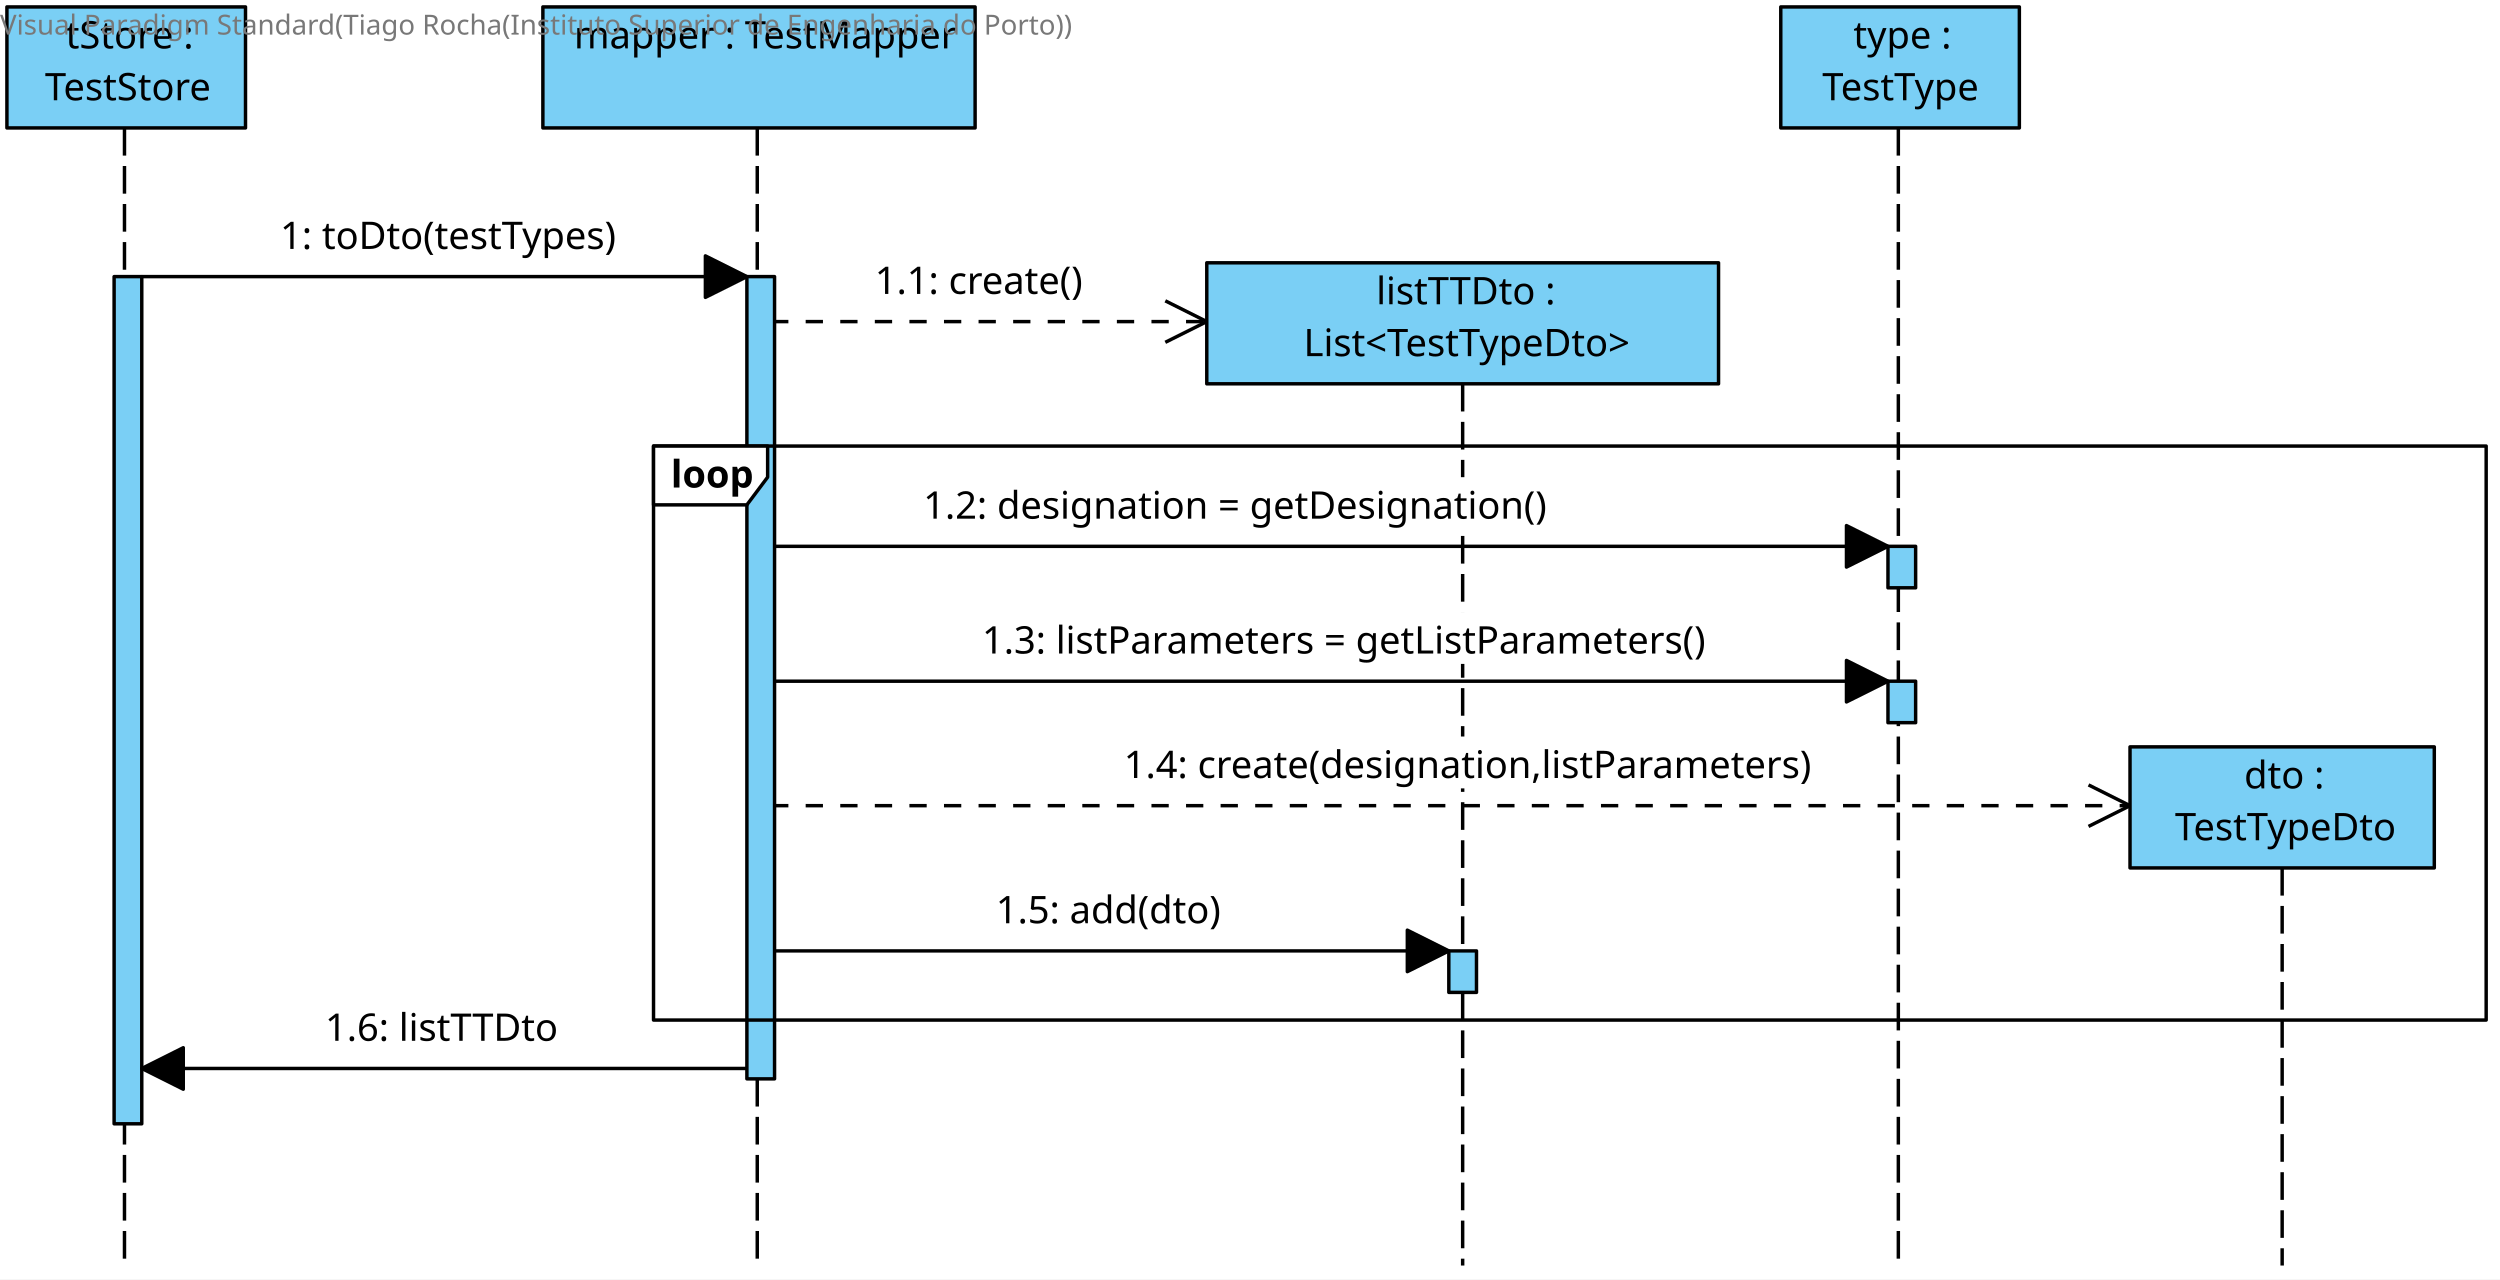
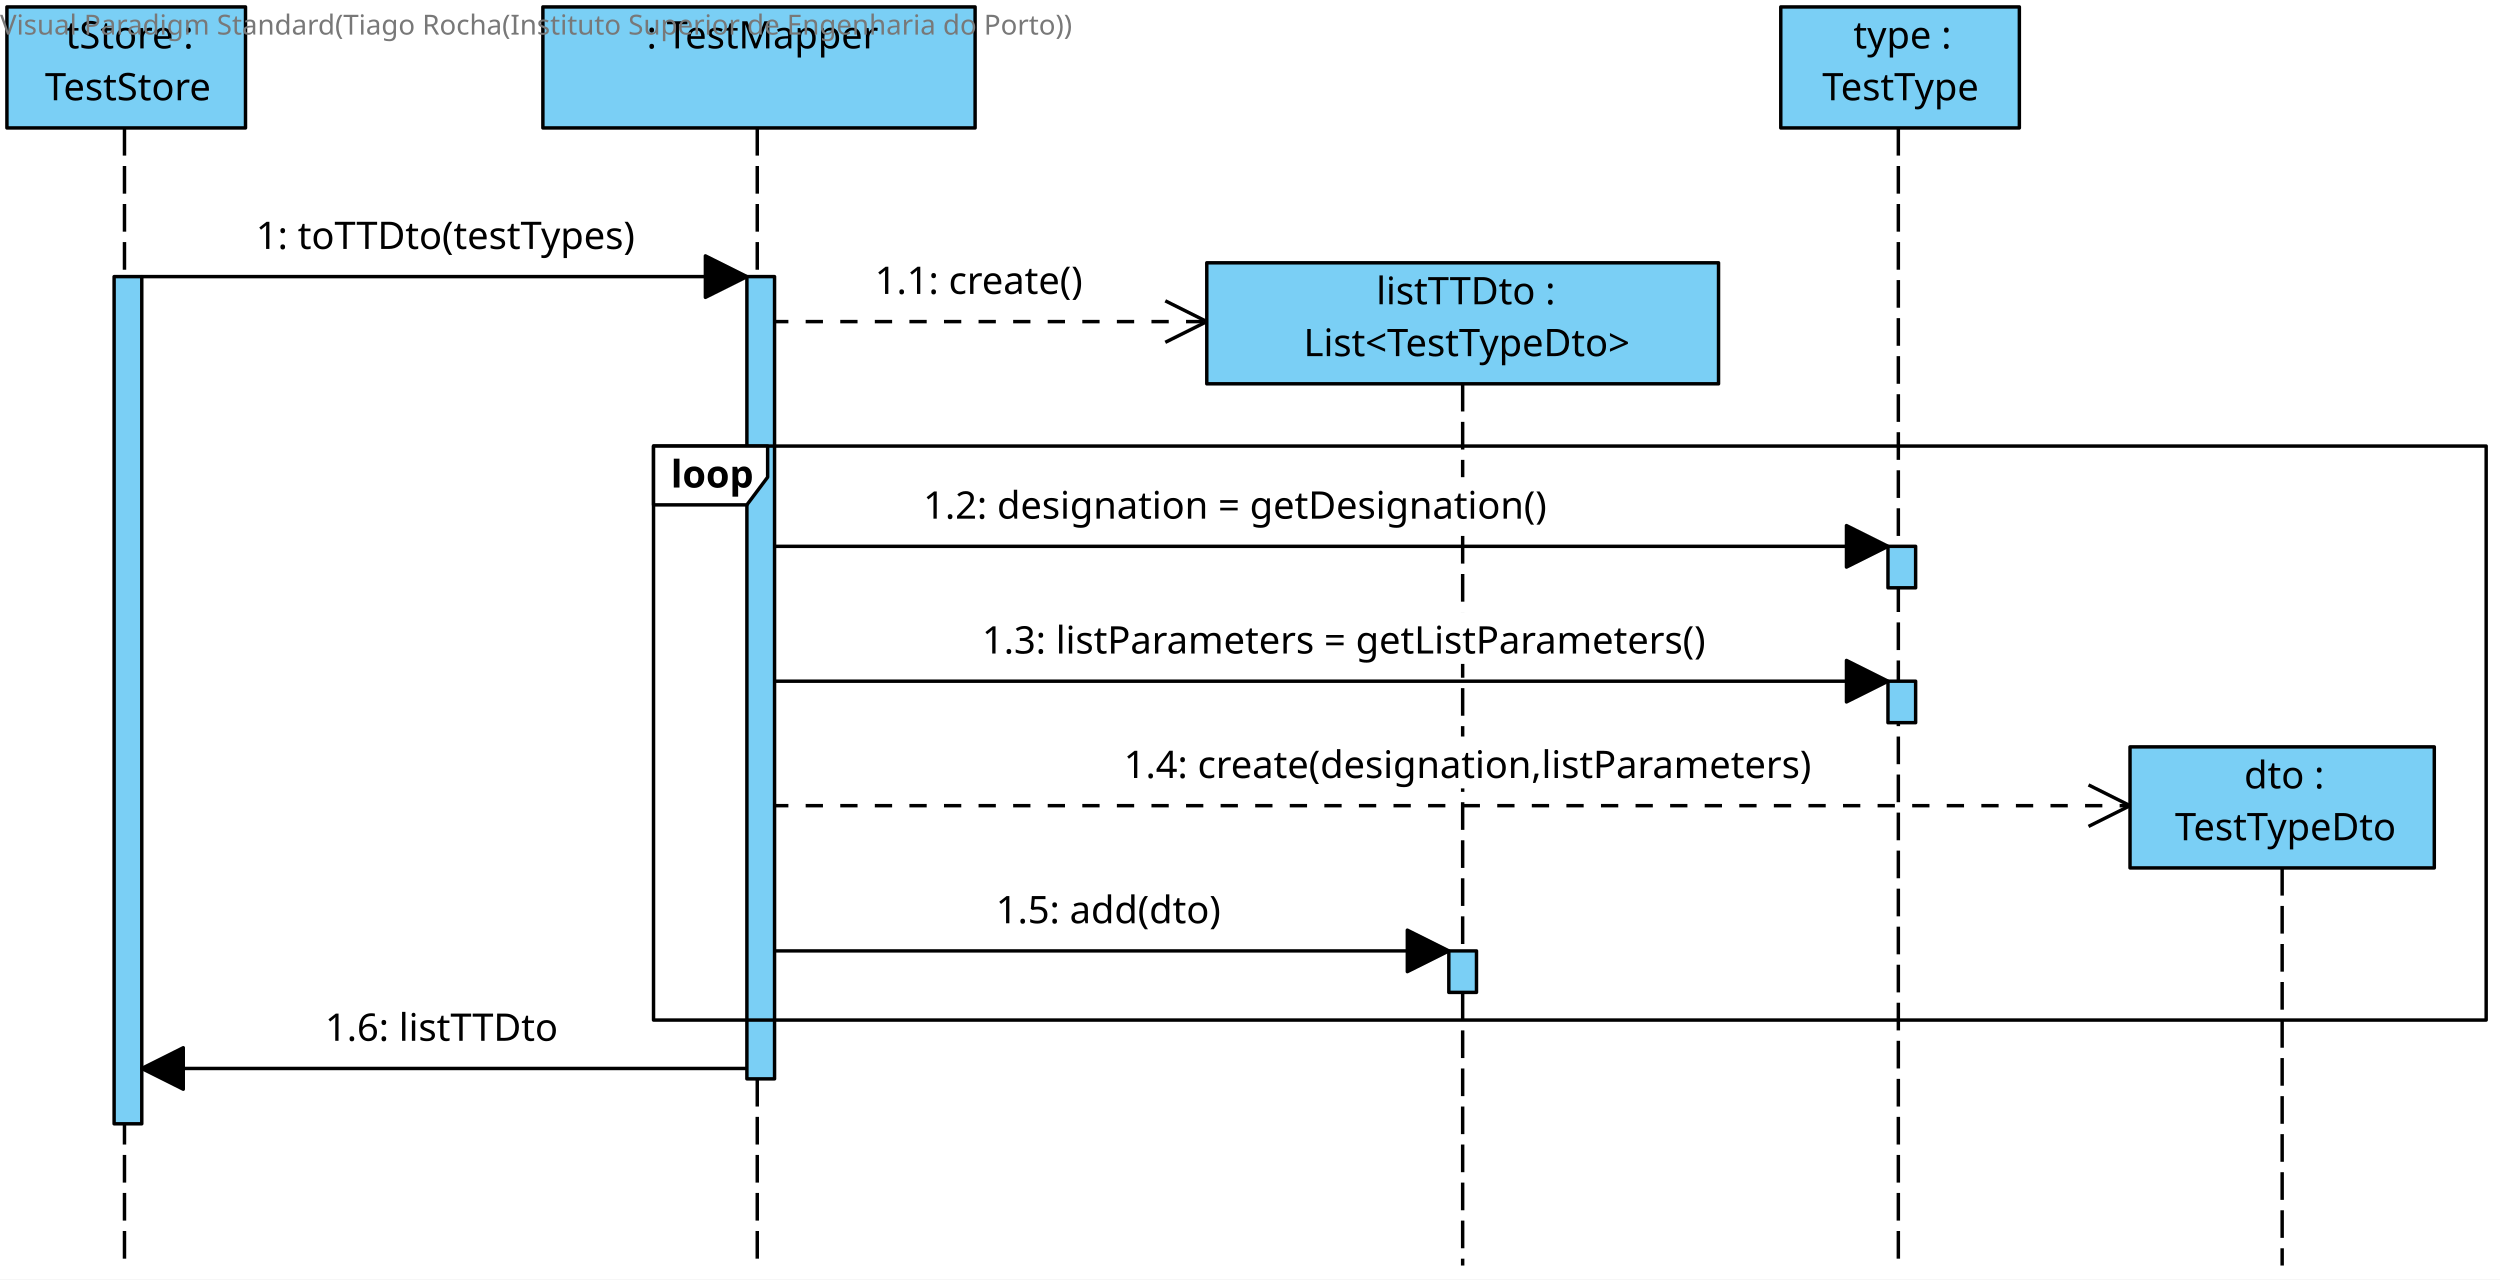
<svg xmlns="http://www.w3.org/2000/svg" fill-opacity="0" color-rendering="auto" color-interpolation="auto" text-rendering="auto" stroke="rgb(0,0,0)" stroke-linecap="square" width="723" stroke-miterlimit="10" shape-rendering="auto" stroke-opacity="0" fill="rgb(0,0,0)" stroke-dasharray="none" font-weight="normal" stroke-width="1" height="370" font-family="'Dialog'" font-style="normal" stroke-linejoin="miter" font-size="12px" stroke-dashoffset="0" image-rendering="auto">
  <defs id="genericDefs" />
  <g>
    <defs id="defs1">
      <clipPath clipPathUnits="userSpaceOnUse" id="clipPath1">
        <path d="M-7 -7 L137 -7 L137 375 L-7 375 L-7 -7 Z" />
      </clipPath>
      <clipPath clipPathUnits="userSpaceOnUse" id="clipPath2">
        <path d="M-7 -7 L81 -7 L81 375 L-7 375 L-7 -7 Z" />
      </clipPath>
      <clipPath clipPathUnits="userSpaceOnUse" id="clipPath3">
        <path d="M-7 -7 L19 -7 L19 256 L-7 256 L-7 -7 Z" />
      </clipPath>
      <clipPath clipPathUnits="userSpaceOnUse" id="clipPath4">
        <path d="M-7 -7 L19 -7 L19 243 L-7 243 L-7 -7 Z" />
      </clipPath>
      <clipPath clipPathUnits="userSpaceOnUse" id="clipPath5">
        <path d="M-7 -7 L160 -7 L160 301 L-7 301 L-7 -7 Z" />
      </clipPath>
      <clipPath clipPathUnits="userSpaceOnUse" id="clipPath6">
        <path d="M-7 -7 L19 -7 L19 23 L-7 23 L-7 -7 Z" />
      </clipPath>
      <clipPath clipPathUnits="userSpaceOnUse" id="clipPath7">
        <path d="M-7 -7 L100 -7 L100 161 L-7 161 L-7 -7 Z" />
      </clipPath>
      <clipPath clipPathUnits="userSpaceOnUse" id="clipPath8">
        <path d="M-7 -7 L541 -7 L541 177 L-7 177 L-7 -7 Z" />
      </clipPath>
      <clipPath clipPathUnits="userSpaceOnUse" id="clipPath9">
        <path d="M-7 -7 L-7 177 L541 177 L541 -7 Z" />
      </clipPath>
      <clipPath clipPathUnits="userSpaceOnUse" id="clipPath10">
        <path d="M0 0 L0 18 L34 18 L34 0 Z" />
      </clipPath>
      <clipPath clipPathUnits="userSpaceOnUse" id="clipPath11">
        <path d="M-7 -7 L541 -7 L541 159 L-7 159 L-7 -7 Z" />
      </clipPath>
      <clipPath clipPathUnits="userSpaceOnUse" id="clipPath12">
        <path d="M0 0 L0 4 L530 4 L530 0 Z" />
      </clipPath>
      <clipPath clipPathUnits="userSpaceOnUse" id="clipPath13">
        <path d="M-126 -15 L252 -15 L252 30 L-126 30 L-126 -15 Z" />
      </clipPath>
      <clipPath clipPathUnits="userSpaceOnUse" id="clipPath14">
        <path d="M-70 -30 L140 -30 L140 60 L-70 60 L-70 -30 Z" />
      </clipPath>
      <clipPath clipPathUnits="userSpaceOnUse" id="clipPath15">
        <path d="M-149 -30 L298 -30 L298 60 L-149 60 L-149 -30 Z" />
      </clipPath>
      <clipPath clipPathUnits="userSpaceOnUse" id="clipPath16">
        <path d="M-89 -30 L178 -30 L178 60 L-89 60 L-89 -30 Z" />
      </clipPath>
      <clipPath clipPathUnits="userSpaceOnUse" id="clipPath17">
        <path d="M0 0 L279 0 L279 104 L0 104 L0 0 Z" />
      </clipPath>
      <clipPath clipPathUnits="userSpaceOnUse" id="clipPath18">
-         <path d="M194 30 L194 45 L80 45 L80 30 ZM0 0 L0 104 L279 104 L279 58 L253 58 L253 43 L279 43 L279 0 L81 0 L81 2 L11 2 L11 0 Z" />
+         <path d="M200 30 L200 45 L73 45 L73 30 ZM0 0 L0 104 L279 104 L279 58 L253 58 L253 43 L279 43 L279 0 L81 0 L81 2 L11 2 L11 0 Z" />
      </clipPath>
      <clipPath clipPathUnits="userSpaceOnUse" id="clipPath19">
        <path d="M0 0 L229 0 L229 104 L0 104 L0 0 Z" />
      </clipPath>
      <clipPath clipPathUnits="userSpaceOnUse" id="clipPath20">
-         <path d="M150 30 L150 45 L70 45 L70 30 ZM0 0 L0 17 L11 17 L11 32 L0 32 L0 104 L83 104 L83 95 L229 95 L229 63 L175 63 L175 33 L229 33 L229 0 Z" />
+         <path d="M150 30 L150 45 L70 45 L70 30 ZM0 0 L0 17 L17 17 L17 32 L0 32 L0 104 L83 104 L83 95 L229 95 L229 63 L175 63 L175 33 L229 33 L229 0 Z" />
      </clipPath>
      <clipPath clipPathUnits="userSpaceOnUse" id="clipPath21">
        <path d="M0 0 L426 0 L426 104 L0 104 L0 0 Z" />
      </clipPath>
      <clipPath clipPathUnits="userSpaceOnUse" id="clipPath22">
        <path d="M274 30 L274 45 L83 45 L83 30 ZM321 69 L321 84 L100 84 L100 69 ZM0 0 L0 104 L426 104 L426 0 Z" />
      </clipPath>
      <clipPath clipPathUnits="userSpaceOnUse" id="clipPath23">
        <path d="M321 30 L321 45 L100 45 L100 30 ZM350 66 L350 81 L141 81 L141 66 ZM0 0 L0 104 L426 104 L426 0 L274 0 L274 6 L83 6 L83 0 Z" />
      </clipPath>
      <clipPath clipPathUnits="userSpaceOnUse" id="clipPath24">
        <path d="M180 30 L180 45 L94 45 L94 30 ZM0 0 L0 104 L279 104 L279 0 Z" />
      </clipPath>
      <clipPath clipPathUnits="userSpaceOnUse" id="clipPath25">
        <path d="M0 0 L496 0 L496 104 L0 104 L0 0 Z" />
      </clipPath>
      <clipPath clipPathUnits="userSpaceOnUse" id="clipPath26">
        <path d="M350 30 L350 45 L141 45 L141 30 ZM188 72 L188 87 L105 87 L105 72 ZM0 0 L0 104 L496 104 L496 63 L442 63 L442 33 L496 33 L496 0 L321 0 L321 9 L100 9 L100 0 Z" />
      </clipPath>
      <clipPath clipPathUnits="userSpaceOnUse" id="clipPath27">
        <path d="M0 0 L299 0 L299 104 L0 104 L0 0 Z" />
      </clipPath>
      <clipPath clipPathUnits="userSpaceOnUse" id="clipPath28">
        <path d="M188 30 L188 45 L105 45 L105 30 ZM0 0 L0 104 L299 104 L299 3 L141 3 L141 0 Z" />
      </clipPath>
      <clipPath clipPathUnits="userSpaceOnUse" id="clipPath29">
        <path d="M-83 -15 L166 -15 L166 30 L-83 30 L-83 -15 Z" />
      </clipPath>
      <clipPath clipPathUnits="userSpaceOnUse" id="clipPath30">
        <path d="M-209 -15 L418 -15 L418 30 L-209 30 L-209 -15 Z" />
      </clipPath>
      <clipPath clipPathUnits="userSpaceOnUse" id="clipPath31">
        <path d="M-86 -15 L172 -15 L172 30 L-86 30 L-86 -15 Z" />
      </clipPath>
      <clipPath clipPathUnits="userSpaceOnUse" id="clipPath32">
        <path d="M-221 -15 L442 -15 L442 30 L-221 30 L-221 -15 Z" />
      </clipPath>
      <clipPath clipPathUnits="userSpaceOnUse" id="clipPath33">
        <path d="M-191 -15 L382 -15 L382 30 L-191 30 L-191 -15 Z" />
      </clipPath>
      <clipPath clipPathUnits="userSpaceOnUse" id="clipPath34">
        <path d="M-80 -15 L160 -15 L160 30 L-80 30 L-80 -15 Z" />
      </clipPath>
      <clipPath clipPathUnits="userSpaceOnUse" id="clipPath35">
-         <path d="M-114 -15 L228 -15 L228 30 L-114 30 L-114 -15 Z" />
+         <path d="M-127 -15 L254 -15 L254 30 L-127 30 L-127 -15 Z" />
      </clipPath>
    </defs>
    <g fill="white" text-rendering="geometricPrecision" fill-opacity="1" stroke-opacity="1" stroke="white">
      <rect x="0" width="723" height="370" y="0" stroke="none" />
    </g>
    <g font-size="11px" transform="translate(157,2)" fill-opacity="1" fill="rgb(122,207,245)" text-rendering="geometricPrecision" image-rendering="optimizeQuality" font-family="sans-serif" stroke="rgb(122,207,245)" stroke-opacity="1">
      <rect x="0" width="125" height="35" y="0" clip-path="url(#clipPath1)" stroke="none" />
    </g>
    <g stroke-linecap="butt" font-size="11px" transform="translate(157,2)" fill-opacity="1" fill="black" text-rendering="geometricPrecision" image-rendering="optimizeQuality" font-family="sans-serif" stroke-linejoin="round" stroke="black" stroke-opacity="1" stroke-miterlimit="0">
      <rect fill="none" x="0" width="125" height="35" y="0" clip-path="url(#clipPath1)" />
      <line clip-path="url(#clipPath1)" fill="none" x1="62" x2="62" y1="35" y2="364" stroke-linejoin="bevel" stroke-dasharray="8,3" />
    </g>
    <g font-size="11px" transform="translate(2,2)" fill-opacity="1" fill="rgb(122,207,245)" text-rendering="geometricPrecision" image-rendering="optimizeQuality" font-family="sans-serif" stroke="rgb(122,207,245)" stroke-opacity="1">
      <rect x="0" width="69" height="35" y="0" clip-path="url(#clipPath2)" stroke="none" />
    </g>
    <g stroke-linecap="butt" font-size="11px" transform="translate(2,2)" fill-opacity="1" fill="black" text-rendering="geometricPrecision" image-rendering="optimizeQuality" font-family="sans-serif" stroke-linejoin="round" stroke="black" stroke-opacity="1" stroke-miterlimit="0">
      <rect fill="none" x="0" width="69" height="35" y="0" clip-path="url(#clipPath2)" />
      <line clip-path="url(#clipPath2)" fill="none" x1="34" x2="34" y1="35" y2="364" stroke-linejoin="bevel" stroke-dasharray="8,3" />
    </g>
    <g font-size="11px" transform="translate(33,80)" fill-opacity="1" fill="rgb(122,207,245)" text-rendering="geometricPrecision" image-rendering="optimizeQuality" font-family="sans-serif" stroke="rgb(122,207,245)" stroke-opacity="1">
      <rect x="0" width="8" height="245" y="0" clip-path="url(#clipPath3)" stroke="none" />
    </g>
    <g stroke-linecap="butt" font-size="11px" transform="translate(33,80)" fill-opacity="1" fill="black" text-rendering="geometricPrecision" image-rendering="optimizeQuality" font-family="sans-serif" stroke-linejoin="round" stroke="black" stroke-opacity="1" stroke-miterlimit="0">
      <rect fill="none" x="0" width="8" height="245" y="0" clip-path="url(#clipPath3)" />
    </g>
    <g font-size="11px" transform="translate(216,80)" fill-opacity="1" fill="rgb(122,207,245)" text-rendering="geometricPrecision" image-rendering="optimizeQuality" font-family="sans-serif" stroke="rgb(122,207,245)" stroke-opacity="1">
      <rect x="0" width="8" height="232" y="0" clip-path="url(#clipPath4)" stroke="none" />
    </g>
    <g stroke-linecap="butt" font-size="11px" transform="translate(216,80)" fill-opacity="1" fill="black" text-rendering="geometricPrecision" image-rendering="optimizeQuality" font-family="sans-serif" stroke-linejoin="round" stroke="black" stroke-opacity="1" stroke-miterlimit="0">
      <rect fill="none" x="0" width="8" height="232" y="0" clip-path="url(#clipPath4)" />
    </g>
    <g font-size="11px" transform="translate(349,76)" fill-opacity="1" fill="rgb(122,207,245)" text-rendering="geometricPrecision" image-rendering="optimizeQuality" font-family="sans-serif" stroke="rgb(122,207,245)" stroke-opacity="1">
      <rect x="0" width="148" height="35" y="0" clip-path="url(#clipPath5)" stroke="none" />
    </g>
    <g stroke-linecap="butt" font-size="11px" transform="translate(349,76)" fill-opacity="1" fill="black" text-rendering="geometricPrecision" image-rendering="optimizeQuality" font-family="sans-serif" stroke-linejoin="round" stroke="black" stroke-opacity="1" stroke-miterlimit="0">
      <rect fill="none" x="0" width="148" height="35" y="0" clip-path="url(#clipPath5)" />
      <line clip-path="url(#clipPath5)" fill="none" x1="74" x2="74" y1="35" y2="290" stroke-linejoin="bevel" stroke-dasharray="8,3" />
    </g>
    <g font-size="11px" transform="translate(515,2)" fill-opacity="1" fill="rgb(122,207,245)" text-rendering="geometricPrecision" image-rendering="optimizeQuality" font-family="sans-serif" stroke="rgb(122,207,245)" stroke-opacity="1">
      <rect x="0" width="69" height="35" y="0" clip-path="url(#clipPath2)" stroke="none" />
    </g>
    <g stroke-linecap="butt" font-size="11px" transform="translate(515,2)" fill-opacity="1" fill="black" text-rendering="geometricPrecision" image-rendering="optimizeQuality" font-family="sans-serif" stroke-linejoin="round" stroke="black" stroke-opacity="1" stroke-miterlimit="0">
      <rect fill="none" x="0" width="69" height="35" y="0" clip-path="url(#clipPath2)" />
      <line clip-path="url(#clipPath2)" fill="none" x1="34" x2="34" y1="35" y2="364" stroke-linejoin="bevel" stroke-dasharray="8,3" />
    </g>
    <g font-size="11px" transform="translate(546,158)" fill-opacity="1" fill="rgb(122,207,245)" text-rendering="geometricPrecision" image-rendering="optimizeQuality" font-family="sans-serif" stroke="rgb(122,207,245)" stroke-opacity="1">
      <rect x="0" width="8" height="12" y="0" clip-path="url(#clipPath6)" stroke="none" />
    </g>
    <g stroke-linecap="butt" font-size="11px" transform="translate(546,158)" fill-opacity="1" fill="black" text-rendering="geometricPrecision" image-rendering="optimizeQuality" font-family="sans-serif" stroke-linejoin="round" stroke="black" stroke-opacity="1" stroke-miterlimit="0">
      <rect fill="none" x="0" width="8" height="12" y="0" clip-path="url(#clipPath6)" />
    </g>
    <g font-size="11px" transform="translate(546,197)" fill-opacity="1" fill="rgb(122,207,245)" text-rendering="geometricPrecision" image-rendering="optimizeQuality" font-family="sans-serif" stroke="rgb(122,207,245)" stroke-opacity="1">
      <rect x="0" width="8" height="12" y="0" clip-path="url(#clipPath6)" stroke="none" />
    </g>
    <g stroke-linecap="butt" font-size="11px" transform="translate(546,197)" fill-opacity="1" fill="black" text-rendering="geometricPrecision" image-rendering="optimizeQuality" font-family="sans-serif" stroke-linejoin="round" stroke="black" stroke-opacity="1" stroke-miterlimit="0">
      <rect fill="none" x="0" width="8" height="12" y="0" clip-path="url(#clipPath6)" />
    </g>
    <g font-size="11px" transform="translate(616,216)" fill-opacity="1" fill="rgb(122,207,245)" text-rendering="geometricPrecision" image-rendering="optimizeQuality" font-family="sans-serif" stroke="rgb(122,207,245)" stroke-opacity="1">
      <rect x="0" width="88" height="35" y="0" clip-path="url(#clipPath7)" stroke="none" />
    </g>
    <g stroke-linecap="butt" font-size="11px" transform="translate(616,216)" fill-opacity="1" fill="black" text-rendering="geometricPrecision" image-rendering="optimizeQuality" font-family="sans-serif" stroke-linejoin="round" stroke="black" stroke-opacity="1" stroke-miterlimit="0">
      <rect fill="none" x="0" width="88" height="35" y="0" clip-path="url(#clipPath7)" />
      <line clip-path="url(#clipPath7)" fill="none" x1="44" x2="44" y1="35" y2="150" stroke-linejoin="bevel" stroke-dasharray="8,3" />
    </g>
    <g fill-opacity="1" text-rendering="geometricPrecision" stroke="black" stroke-linecap="butt" transform="translate(189,129)" stroke-miterlimit="0" stroke-opacity="1" fill="black" font-weight="bold" font-family="sans-serif" stroke-linejoin="round" font-size="11px" image-rendering="optimizeQuality">
      <rect fill="none" x="0" width="530" height="166" y="0" clip-path="url(#clipPath9)" />
    </g>
    <g font-size="11px" transform="translate(189,129)" fill-opacity="1" fill="white" text-rendering="geometricPrecision" image-rendering="optimizeQuality" font-family="sans-serif" stroke="white" font-weight="bold" stroke-opacity="1">
      <path d="M33 0 L33 9 L27 17 L0 17 L0 0 Z" stroke="none" clip-path="url(#clipPath9)" />
    </g>
    <g fill-opacity="1" text-rendering="geometricPrecision" stroke="black" stroke-linecap="butt" transform="translate(189,129)" stroke-miterlimit="0" stroke-opacity="1" fill="black" font-weight="bold" font-family="sans-serif" stroke-linejoin="round" font-size="11px" image-rendering="optimizeQuality">
      <path fill="none" d="M33 0 L33 9 L27 17 L0 17 L0 0 Z" clip-path="url(#clipPath9)" />
    </g>
    <g font-size="11px" transform="translate(189,129)" fill-opacity="1" fill="black" text-rendering="geometricPrecision" image-rendering="optimizeQuality" font-family="sans-serif" stroke="black" font-weight="bold" stroke-opacity="1">
      <text x="5" xml:space="preserve" y="12" clip-path="url(#clipPath10)" stroke="none">loop</text>
    </g>
    <g font-size="11px" transform="translate(419,275)" fill-opacity="1" fill="rgb(122,207,245)" text-rendering="geometricPrecision" image-rendering="optimizeQuality" font-family="sans-serif" stroke="rgb(122,207,245)" stroke-opacity="1">
      <rect x="0" width="8" height="12" y="0" clip-path="url(#clipPath6)" stroke="none" />
    </g>
    <g stroke-linecap="butt" font-size="11px" transform="translate(419,275)" fill-opacity="1" fill="black" text-rendering="geometricPrecision" image-rendering="optimizeQuality" font-family="sans-serif" stroke-linejoin="round" stroke="black" stroke-opacity="1" stroke-miterlimit="0">
      <rect fill="none" x="0" width="8" height="12" y="0" clip-path="url(#clipPath6)" />
    </g>
    <g font-size="11px" transform="translate(157,2)" fill-opacity="1" fill="black" text-rendering="geometricPrecision" image-rendering="optimizeQuality" font-family="sans-serif" stroke="black" stroke-opacity="1">
-       <text x="9" xml:space="preserve" y="12" clip-path="url(#clipPath13)" stroke="none">mapper : TestMapper</text>
+       <text x="30" xml:space="preserve" y="12" clip-path="url(#clipPath13)" stroke="none">: TestMapper</text>
    </g>
    <g font-size="11px" transform="translate(2,2)" fill-opacity="1" fill="black" text-rendering="geometricPrecision" image-rendering="optimizeQuality" font-family="sans-serif" stroke="black" stroke-opacity="1">
      <text x="17" xml:space="preserve" y="12" clip-path="url(#clipPath14)" stroke="none">tStore :</text>
      <text x="11" xml:space="preserve" y="27" clip-path="url(#clipPath14)" stroke="none">TestStore</text>
    </g>
    <g font-size="11px" transform="translate(349,76)" fill-opacity="1" fill="black" text-rendering="geometricPrecision" image-rendering="optimizeQuality" font-family="sans-serif" stroke="black" stroke-opacity="1">
      <text x="49" xml:space="preserve" y="12" clip-path="url(#clipPath15)" stroke="none">listTTDto :</text>
      <text x="28" xml:space="preserve" y="27" clip-path="url(#clipPath15)" stroke="none">List&lt;TestTypeDto&gt;</text>
    </g>
    <g font-size="11px" transform="translate(515,2)" fill-opacity="1" fill="black" text-rendering="geometricPrecision" image-rendering="optimizeQuality" font-family="sans-serif" stroke="black" stroke-opacity="1">
      <text x="21" xml:space="preserve" y="12" clip-path="url(#clipPath14)" stroke="none">type :</text>
      <text x="12" xml:space="preserve" y="27" clip-path="url(#clipPath14)" stroke="none">TestType</text>
    </g>
    <g font-size="11px" transform="translate(616,216)" fill-opacity="1" fill="black" text-rendering="geometricPrecision" image-rendering="optimizeQuality" font-family="sans-serif" stroke="black" stroke-opacity="1">
      <text x="33" xml:space="preserve" y="12" clip-path="url(#clipPath16)" stroke="none">dto :</text>
      <text x="13" xml:space="preserve" y="27" clip-path="url(#clipPath16)" stroke="none">TestTypeDto</text>
    </g>
    <g stroke-linecap="butt" font-size="11px" transform="translate(-9,30)" fill-opacity="1" fill="black" text-rendering="geometricPrecision" image-rendering="optimizeQuality" font-family="sans-serif" stroke-linejoin="round" stroke="black" stroke-opacity="1">
      <line y2="50" fill="none" x1="50" clip-path="url(#clipPath18)" x2="225" y1="50" />
      <polygon points=" 225 50 213 44 213 56" clip-path="url(#clipPath18)" stroke="none" />
      <polygon fill="none" points=" 225 50 213 44 213 56" clip-path="url(#clipPath18)" />
    </g>
    <g fill-opacity="1" text-rendering="geometricPrecision" stroke="black" stroke-linecap="butt" transform="translate(174,43)" stroke-opacity="1" fill="black" stroke-dasharray="5" font-family="sans-serif" stroke-linejoin="round" font-size="11px" stroke-dashoffset="1" image-rendering="optimizeQuality">
      <line y2="50" fill="none" x1="50" clip-path="url(#clipPath20)" x2="175" y1="50" />
      <line clip-path="url(#clipPath20)" stroke-dashoffset="0" fill="none" x1="175" x2="163" y1="50" y2="44" stroke-dasharray="none" />
      <line clip-path="url(#clipPath20)" stroke-dashoffset="0" fill="none" x1="175" x2="163" y1="50" y2="56" stroke-dasharray="none" />
    </g>
    <g stroke-linecap="butt" font-size="11px" transform="translate(174,108)" fill-opacity="1" fill="black" text-rendering="geometricPrecision" image-rendering="optimizeQuality" font-family="sans-serif" stroke-linejoin="round" stroke="black" stroke-opacity="1">
      <line y2="50" fill="none" x1="50" clip-path="url(#clipPath22)" x2="372" y1="50" />
      <polygon points=" 372 50 360 44 360 56" clip-path="url(#clipPath22)" stroke="none" />
      <polygon fill="none" points=" 372 50 360 44 360 56" clip-path="url(#clipPath22)" />
    </g>
    <g stroke-linecap="butt" font-size="11px" transform="translate(174,147)" fill-opacity="1" fill="black" text-rendering="geometricPrecision" image-rendering="optimizeQuality" font-family="sans-serif" stroke-linejoin="round" stroke="black" stroke-opacity="1">
      <line y2="50" fill="none" x1="50" clip-path="url(#clipPath23)" x2="372" y1="50" />
      <polygon points=" 372 50 360 44 360 56" clip-path="url(#clipPath23)" stroke="none" />
      <polygon fill="none" points=" 372 50 360 44 360 56" clip-path="url(#clipPath23)" />
    </g>
    <g stroke-linecap="butt" font-size="11px" transform="translate(-9,259)" fill-opacity="1" fill="black" text-rendering="geometricPrecision" image-rendering="optimizeQuality" font-family="sans-serif" stroke-linejoin="round" stroke="black" stroke-opacity="1">
      <line y2="50" fill="none" x1="225" clip-path="url(#clipPath24)" x2="50" y1="50" />
      <polygon points=" 50 50 62 56 62 44" clip-path="url(#clipPath24)" stroke="none" />
      <polygon fill="none" points=" 50 50 62 56 62 44" clip-path="url(#clipPath24)" />
    </g>
    <g fill-opacity="1" text-rendering="geometricPrecision" stroke="black" stroke-linecap="butt" transform="translate(174,183)" stroke-opacity="1" fill="black" stroke-dasharray="5" font-family="sans-serif" stroke-linejoin="round" font-size="11px" stroke-dashoffset="1" image-rendering="optimizeQuality">
      <line y2="50" fill="none" x1="50" clip-path="url(#clipPath26)" x2="442" y1="50" />
      <line clip-path="url(#clipPath26)" stroke-dashoffset="0" fill="none" x1="442" x2="430" y1="50" y2="44" stroke-dasharray="none" />
      <line clip-path="url(#clipPath26)" stroke-dashoffset="0" fill="none" x1="442" x2="430" y1="50" y2="56" stroke-dasharray="none" />
    </g>
    <g stroke-linecap="butt" font-size="11px" transform="translate(174,225)" fill-opacity="1" fill="black" text-rendering="geometricPrecision" image-rendering="optimizeQuality" font-family="sans-serif" stroke-linejoin="round" stroke="black" stroke-opacity="1">
      <line y2="50" fill="none" x1="50" clip-path="url(#clipPath28)" x2="245" y1="50" />
      <polygon points=" 245 50 233 44 233 56" clip-path="url(#clipPath28)" stroke="none" />
      <polygon fill="none" points=" 245 50 233 44 233 56" clip-path="url(#clipPath28)" />
    </g>
    <g font-size="11px" transform="translate(279,255)" fill-opacity="1" fill="white" text-rendering="geometricPrecision" image-rendering="optimizeQuality" font-family="sans-serif" stroke="white" stroke-opacity="1">
      <rect x="0" width="83" height="15" y="0" clip-path="url(#clipPath29)" stroke="none" />
      <text fill="black" x="9" xml:space="preserve" y="12" clip-path="url(#clipPath29)" stroke="none">1.5: add(dto)</text>
    </g>
    <g font-size="11px" transform="translate(315,213)" fill-opacity="1" fill="white" text-rendering="geometricPrecision" image-rendering="optimizeQuality" font-family="sans-serif" stroke="white" stroke-opacity="1">
      <rect x="0" width="209" height="15" y="0" clip-path="url(#clipPath30)" stroke="none" />
      <text fill="black" x="10" xml:space="preserve" y="12" clip-path="url(#clipPath30)" stroke="none">1.4: create(designation,listParameters)</text>
    </g>
    <g font-size="11px" transform="translate(85,289)" fill-opacity="1" fill="white" text-rendering="geometricPrecision" image-rendering="optimizeQuality" font-family="sans-serif" stroke="white" stroke-opacity="1">
      <rect x="0" width="86" height="15" y="0" clip-path="url(#clipPath31)" stroke="none" />
      <text fill="black" x="9" xml:space="preserve" y="12" clip-path="url(#clipPath31)" stroke="none">1.6: listTTDto</text>
    </g>
    <g font-size="11px" transform="translate(274,177)" fill-opacity="1" fill="white" text-rendering="geometricPrecision" image-rendering="optimizeQuality" font-family="sans-serif" stroke="white" stroke-opacity="1">
      <rect x="0" width="221" height="15" y="0" clip-path="url(#clipPath32)" stroke="none" />
      <text fill="black" x="10" xml:space="preserve" y="12" clip-path="url(#clipPath32)" stroke="none">1.3: listParameters = getListParameters()</text>
    </g>
    <g font-size="11px" transform="translate(257,138)" fill-opacity="1" fill="white" text-rendering="geometricPrecision" image-rendering="optimizeQuality" font-family="sans-serif" stroke="white" stroke-opacity="1">
      <rect x="0" width="191" height="15" y="0" clip-path="url(#clipPath33)" stroke="none" />
      <text fill="black" x="10" xml:space="preserve" y="12" clip-path="url(#clipPath33)" stroke="none">1.2: designation = getDesignation()</text>
    </g>
    <g font-size="11px" transform="translate(244,73)" fill-opacity="1" fill="white" text-rendering="geometricPrecision" image-rendering="optimizeQuality" font-family="sans-serif" stroke="white" stroke-opacity="1">
      <rect x="0" width="80" height="15" y="0" clip-path="url(#clipPath34)" stroke="none" />
      <text fill="black" x="9" xml:space="preserve" y="12" clip-path="url(#clipPath34)" stroke="none">1.1: create()</text>
    </g>
-     <g font-size="11px" transform="translate(71,60)" fill-opacity="1" fill="white" text-rendering="geometricPrecision" image-rendering="optimizeQuality" font-family="sans-serif" stroke="white" stroke-opacity="1">
-       <rect x="0" width="114" height="15" y="0" clip-path="url(#clipPath35)" stroke="none" />
-       <text fill="black" x="10" xml:space="preserve" y="12" clip-path="url(#clipPath35)" stroke="none">1: toDto(testTypes)</text>
+     <g font-size="11px" transform="translate(64,60)" fill-opacity="1" fill="white" text-rendering="geometricPrecision" image-rendering="optimizeQuality" font-family="sans-serif" stroke="white" stroke-opacity="1">
+       <rect x="0" width="127" height="15" y="0" clip-path="url(#clipPath35)" stroke="none" />
+       <text fill="black" x="10" xml:space="preserve" y="12" clip-path="url(#clipPath35)" stroke="none">1: toTTDto(testTypes)</text>
    </g>
    <g font-size="8px" fill-opacity="1" fill="rgb(120,120,120)" text-rendering="geometricPrecision" image-rendering="optimizeQuality" stroke="rgb(120,120,120)" stroke-opacity="1">
      <text x="0" xml:space="preserve" y="10" stroke="none">Visual Paradigm Standard(Tiago Rocha(Instituto Superior de Engenharia do Porto))</text>
    </g>
  </g>
</svg>
